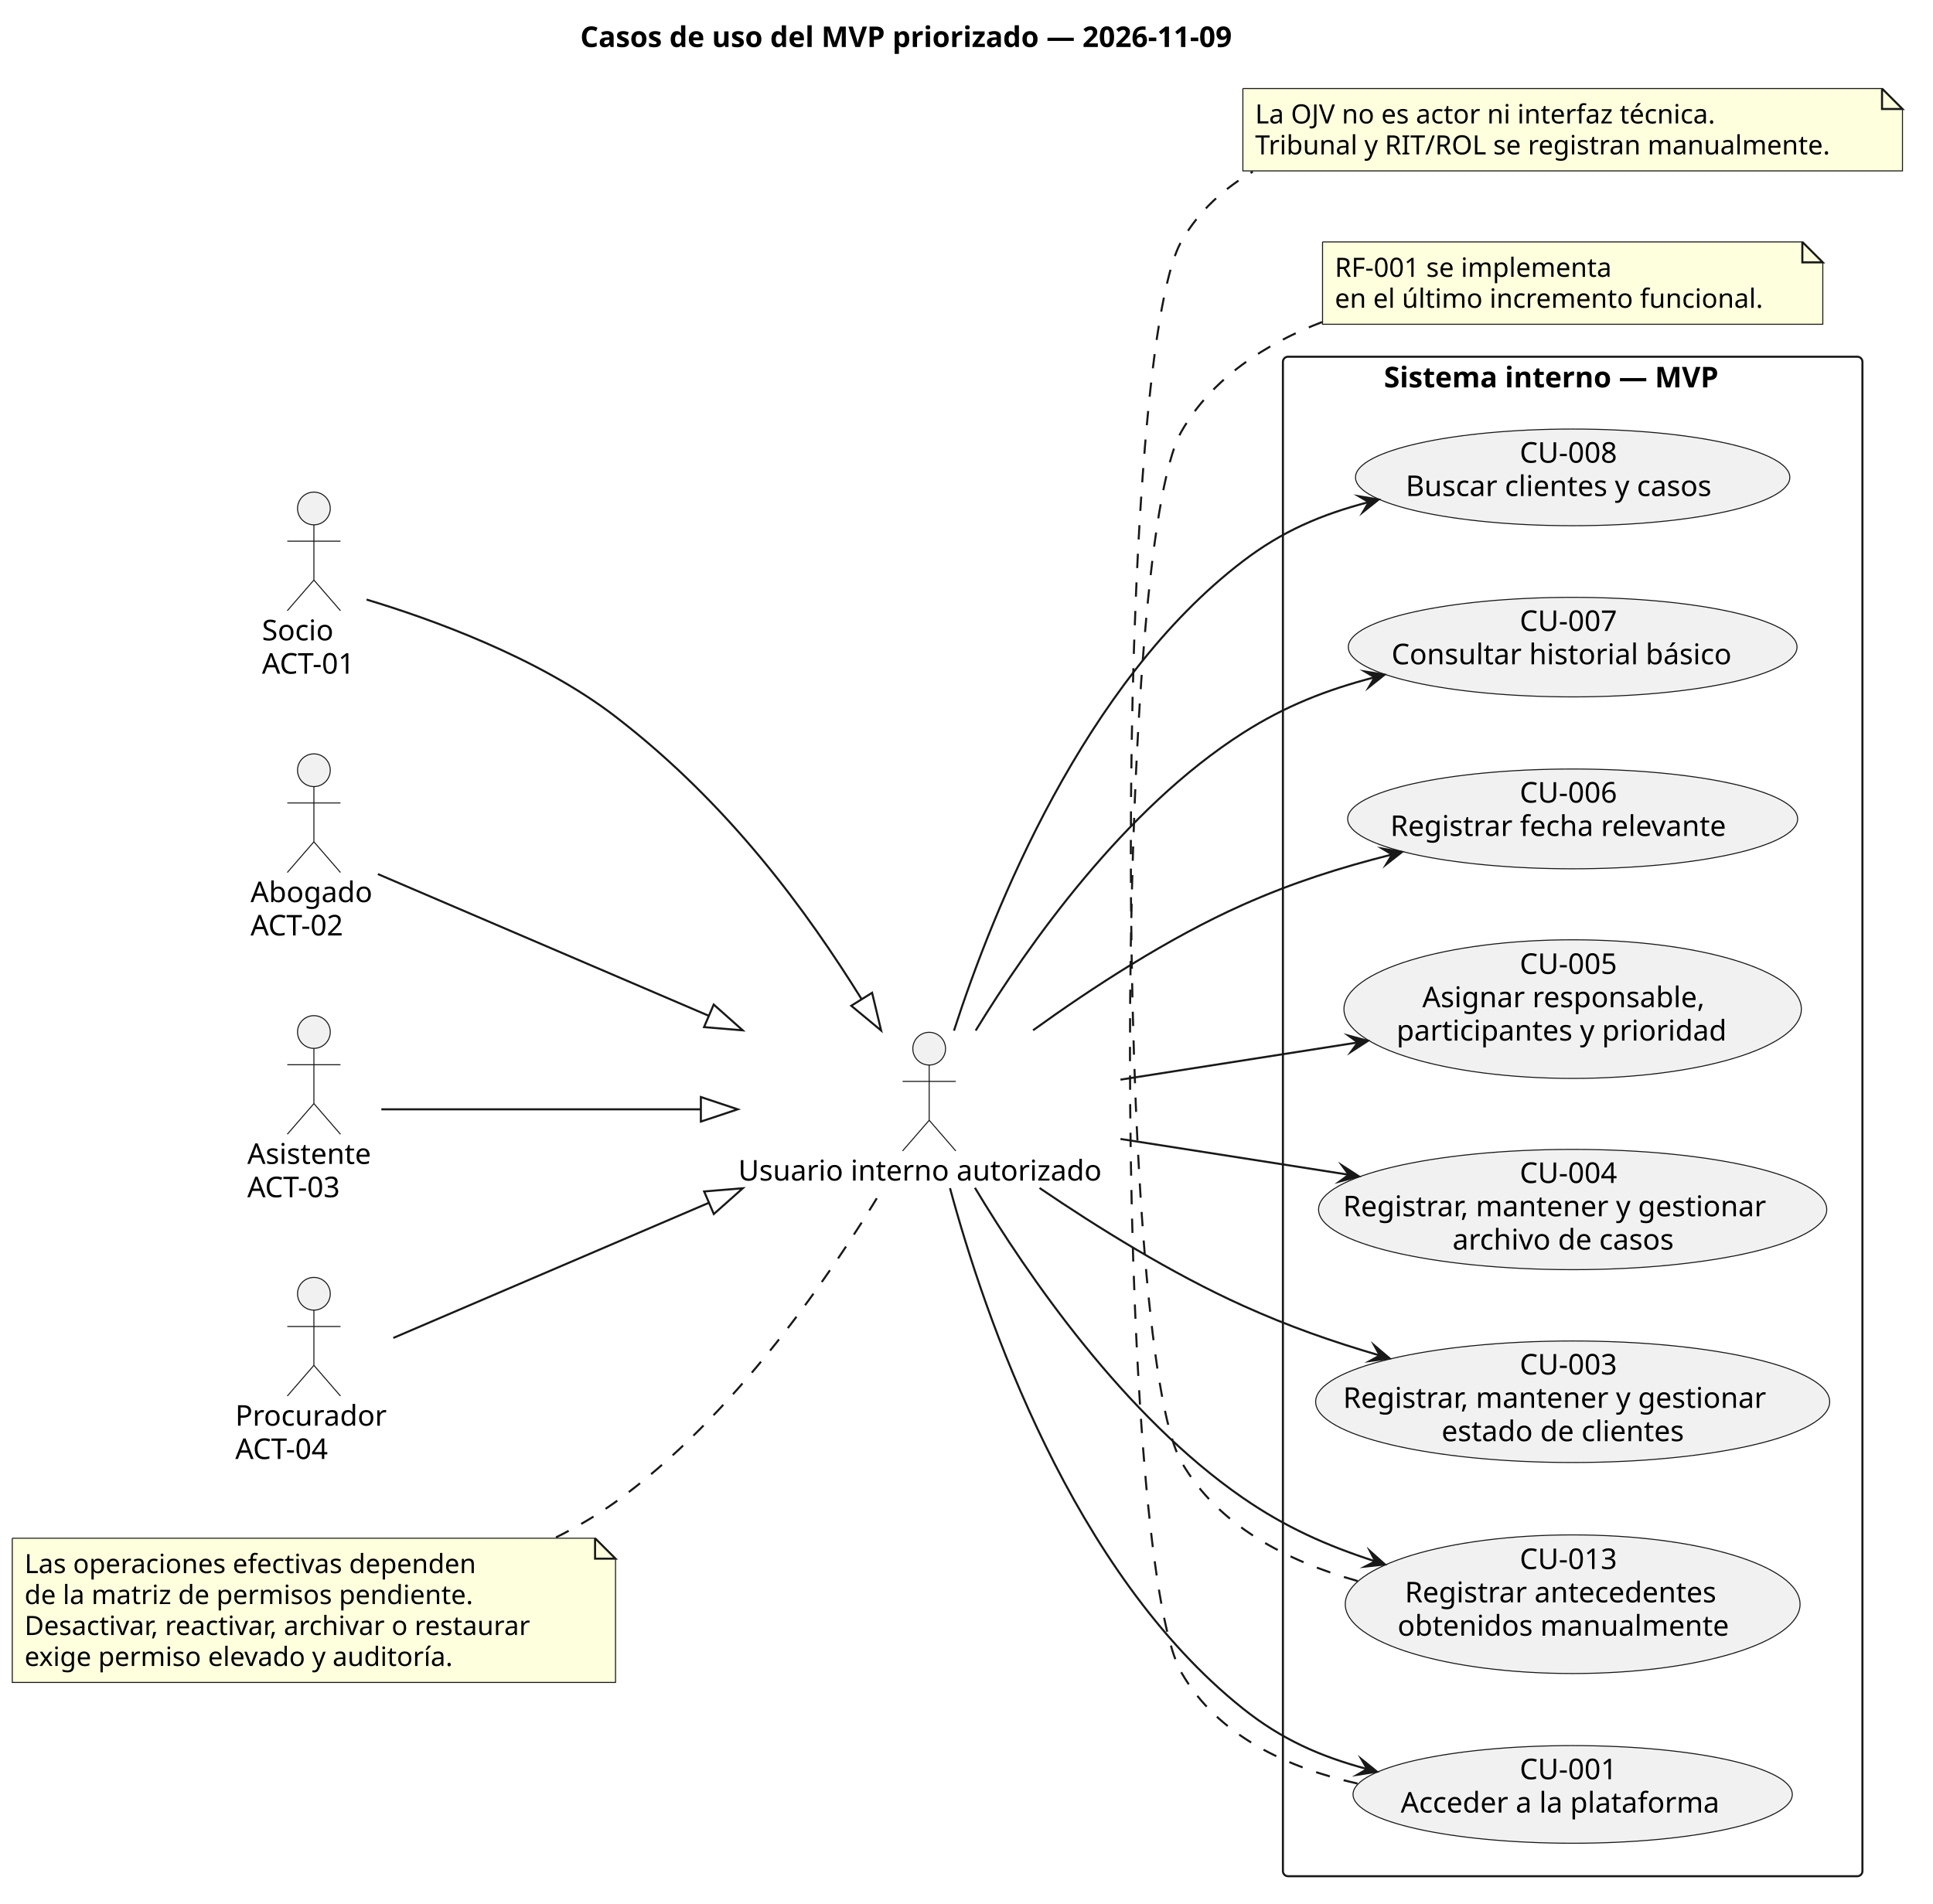
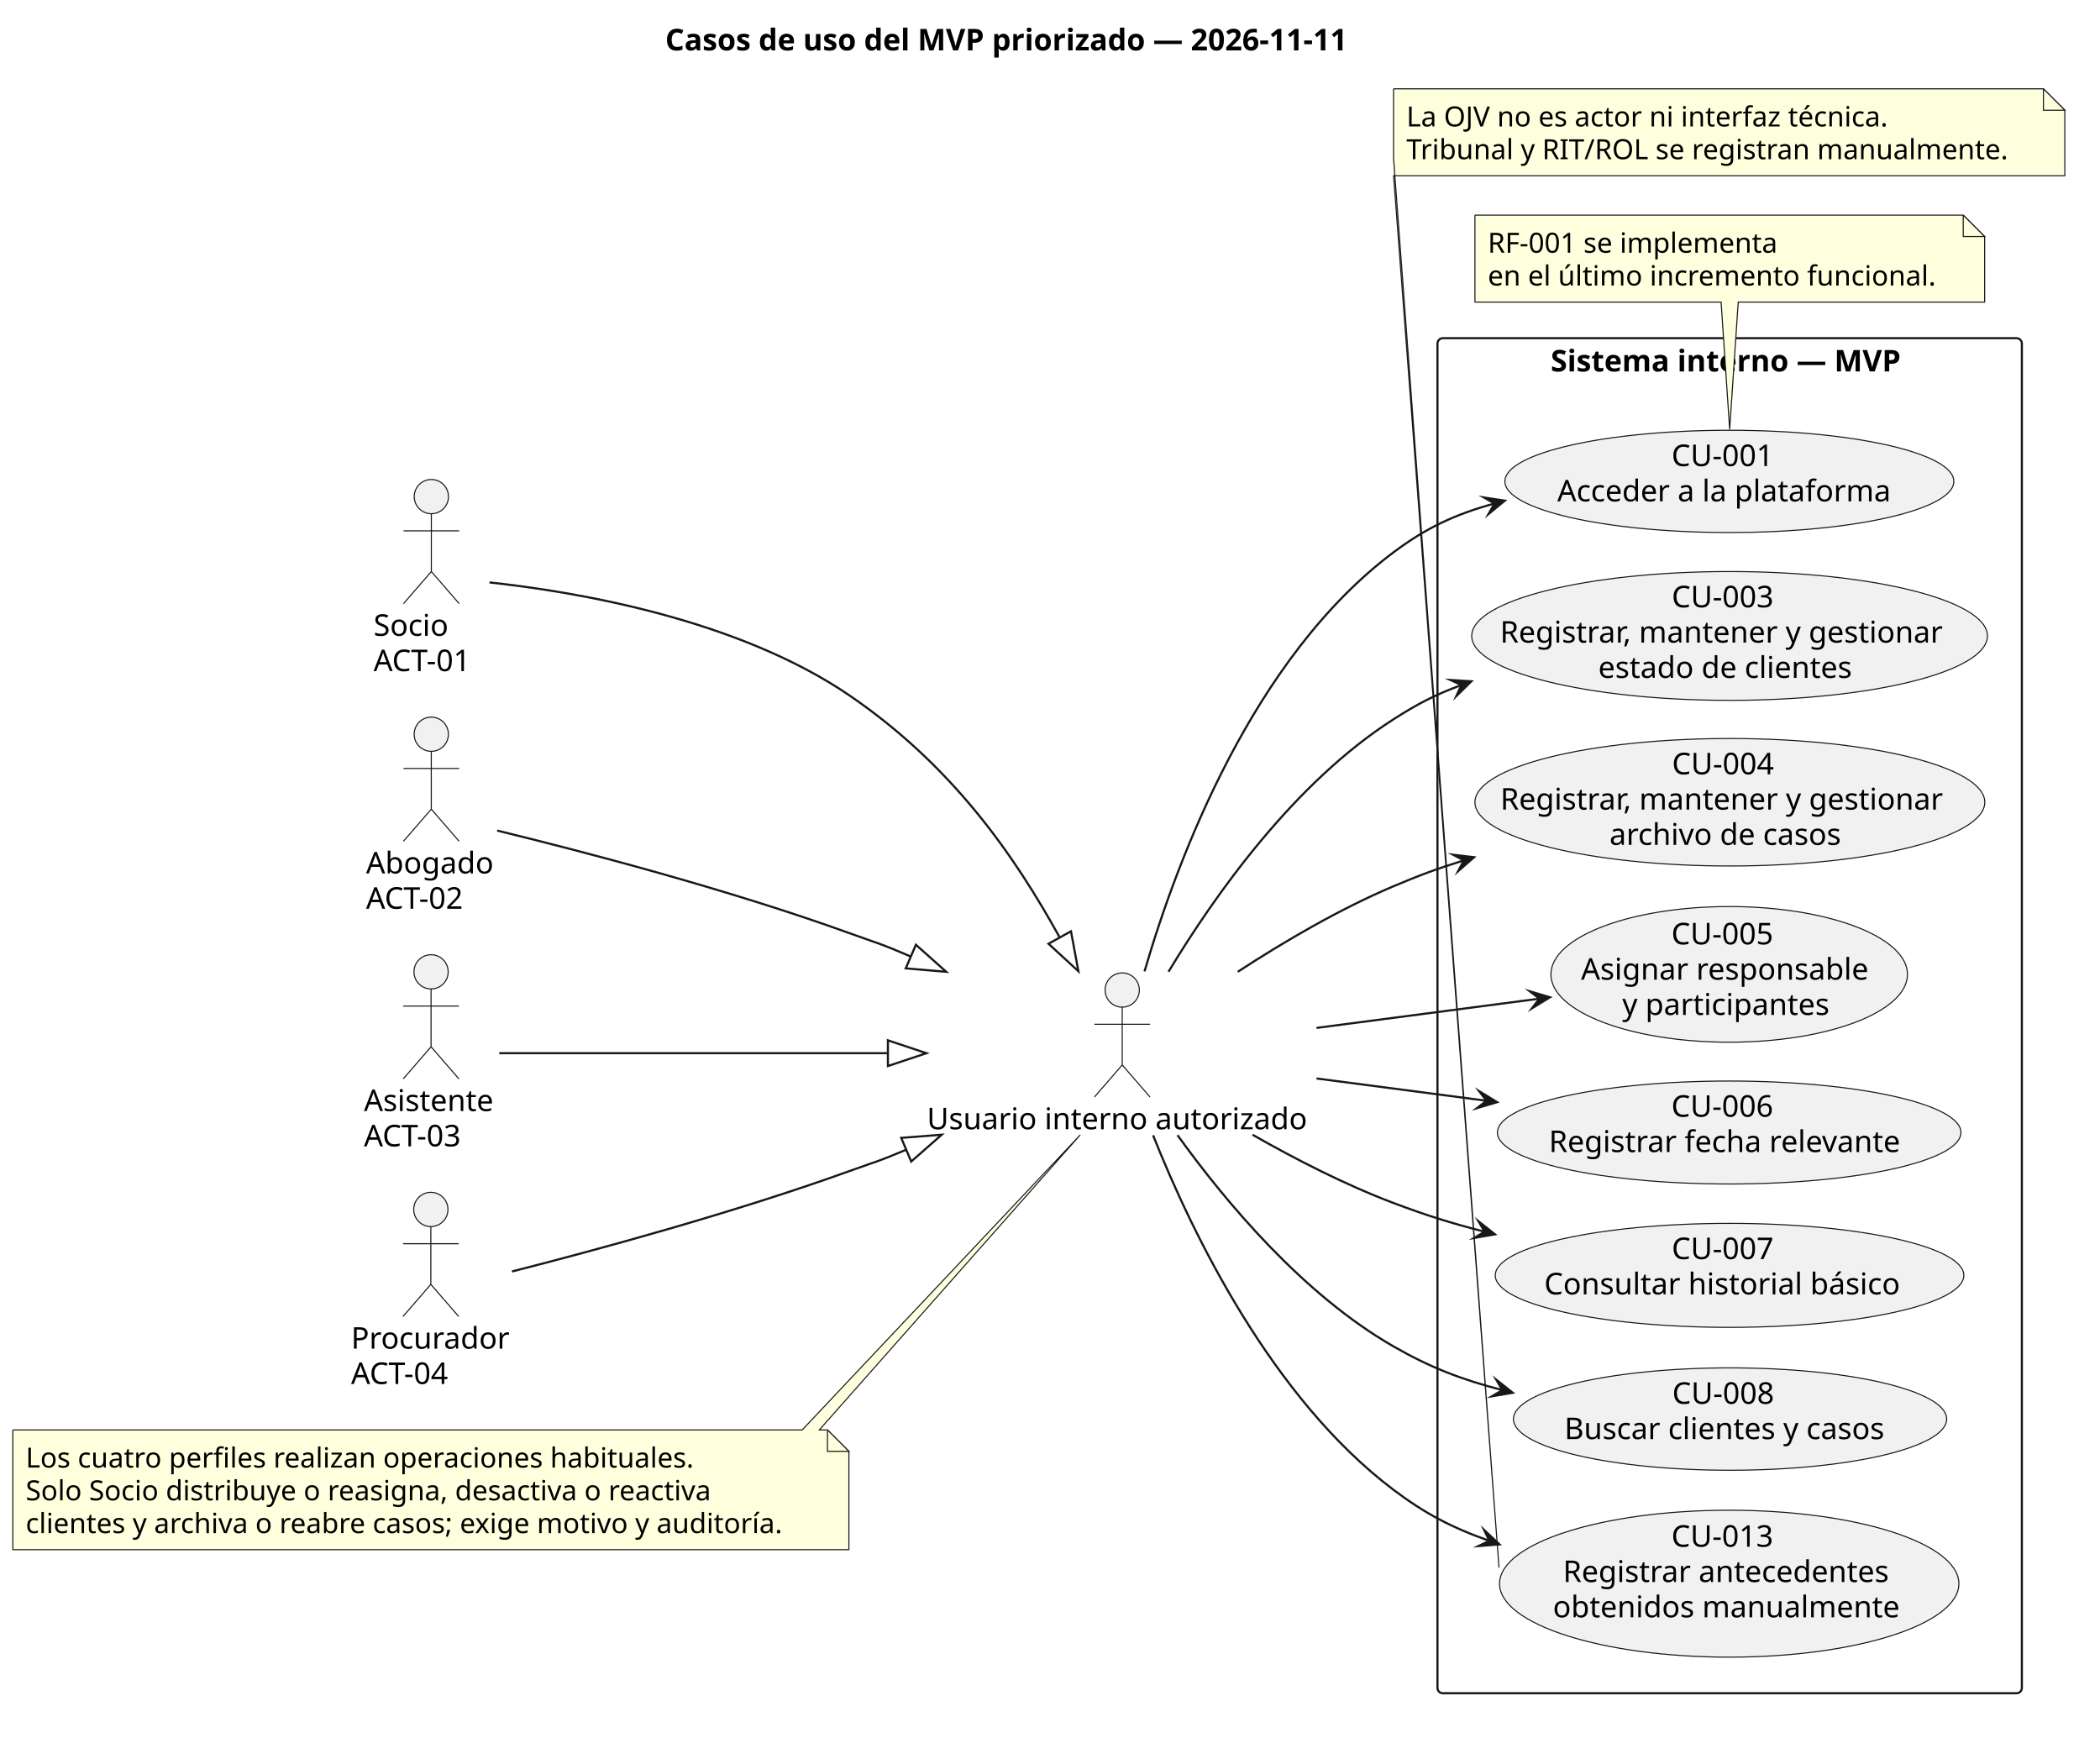
- <svg xmlns="http://www.w3.org/2000/svg" version="1.1" data-diagram-type="DESCRIPTION" style="width:945px;height:931px;background:#FFFFFF;" width="945px" height="931px" viewBox="0 0 945 931" zoomAndPan="magnify" preserveAspectRatio="none" contentStyleType="text/css">
+ <svg xmlns="http://www.w3.org/2000/svg" version="1.1" data-diagram-type="DESCRIPTION" style="width:981px;height:814px;background:#FFFFFF;" width="981px" height="814px" viewBox="0 0 981 814" zoomAndPan="magnify" preserveAspectRatio="none" contentStyleType="text/css">
  <defs />
  <g font-family="sans-serif" lengthAdjust="spacing">
    <g class="title" data-source-line="5">
-       <text x="283.673" y="22.995" fill="#000" font-size="14" textLength="370.733" font-weight="700">Casos de uso del MVP priorizado — 2026-11-09</text>
+       <text x="310.773" y="23.535" fill="#000" font-size="14" textLength="352.454" font-weight="700">Casos de uso del MVP priorizado — 2026-11-11</text>
    </g>
    <g class="cluster" data-qualified-name="Sistema interno . MVP" id="ent0010" data-source-line="18">
-       <rect x="627.19" y="174.427" width="283.31" height="743" fill="none" style="stroke:#181818;stroke-width:1;" rx="2.5" ry="2.5" />
-       <text x="676.58" y="189.422" fill="#000" font-size="14" textLength="184.529" font-weight="700">Sistema interno — MVP</text>
+       <rect x="671.5" y="157.988" width="273" height="633" fill="none" style="stroke:#181818;stroke-width:1;" rx="2.5" ry="2.5" />
+       <text x="724.403" y="173.523" fill="#000" font-size="14" textLength="167.193" font-weight="700">Sistema interno — MVP</text>
+     </g>
+     <g class="entity" data-qualified-name="Partner" id="ent0001" data-source-line="7">
+       <ellipse cx="201.502" cy="231.988" rx="8" ry="8" fill="#F1F1F1" style="stroke:#181818;stroke-width:0.5;" />
+       <path d="M201.502,239.988 L201.502,266.988 M188.502,247.988 L214.502,247.988 M201.502,266.988 L188.502,281.988 M201.502,266.988 L214.502,281.988" style="stroke:#181818;stroke-width:0.5;" fill="none" />
+       <text x="174.5" y="297.023" fill="#000" font-size="14" textLength="35.957">Socio</text>
+       <text x="174.5" y="313.512" fill="#000" font-size="14" textLength="54.004">ACT-01</text>
+     </g>
+     <g class="entity" data-qualified-name="Lawyer" id="ent0002" data-source-line="8">
+       <ellipse cx="201.471" cy="342.988" rx="8" ry="8" fill="#F1F1F1" style="stroke:#181818;stroke-width:0.5;" />
+       <path d="M201.471,350.988 L201.471,377.988 M188.471,358.988 L214.471,358.988 M201.471,377.988 L188.471,392.988 M201.471,377.988 L214.471,392.988" style="stroke:#181818;stroke-width:0.5;" fill="none" />
+       <text x="171" y="408.023" fill="#000" font-size="14" textLength="60.942">Abogado</text>
+       <text x="171" y="424.512" fill="#000" font-size="14" textLength="54.004">ACT-02</text>
+     </g>
+     <g class="entity" data-qualified-name="Assistant" id="ent0003" data-source-line="9">
+       <ellipse cx="201.37" cy="453.988" rx="8" ry="8" fill="#F1F1F1" style="stroke:#181818;stroke-width:0.5;" />
+       <path d="M201.37,461.988 L201.37,488.988 M188.37,469.988 L214.37,469.988 M201.37,488.988 L188.37,503.988 M201.37,488.988 L214.37,503.988" style="stroke:#181818;stroke-width:0.5;" fill="none" />
+       <text x="170" y="519.023" fill="#000" font-size="14" textLength="62.74">Asistente</text>
+       <text x="170" y="535.512" fill="#000" font-size="14" textLength="54.004">ACT-03</text>
+     </g>
+     <g class="entity" data-qualified-name="Clerk" id="ent0004" data-source-line="10">
+       <ellipse cx="201.263" cy="564.988" rx="8" ry="8" fill="#F1F1F1" style="stroke:#181818;stroke-width:0.5;" />
+       <path d="M201.263,572.988 L201.263,599.988 M188.263,580.988 L214.263,580.988 M201.263,599.988 L188.263,614.988 M201.263,599.988 L214.263,614.988" style="stroke:#181818;stroke-width:0.5;" fill="none" />
+       <text x="164" y="630.023" fill="#000" font-size="14" textLength="74.525">Procurador</text>
+       <text x="164" y="646.512" fill="#000" font-size="14" textLength="54.004">ACT-04</text>
+     </g>
+     <g class="entity" data-qualified-name="User" id="ent0005" data-source-line="11">
+       <ellipse cx="524.239" cy="462.488" rx="8" ry="8" fill="#F1F1F1" style="stroke:#181818;stroke-width:0.5;" />
+       <path d="M524.239,470.488 L524.239,497.488 M511.239,478.488 L537.239,478.488 M524.239,497.488 L511.239,512.488 M524.239,497.488 L537.239,512.488" style="stroke:#181818;stroke-width:0.5;" fill="none" />
+       <text x="433" y="527.523" fill="#000" font-size="14" textLength="182.479">Usuario interno autorizado</text>
+     </g>
+     <g class="entity" data-qualified-name="GMN27" id="ent0028" data-source-line="39">
+       <path d="M689,100.488 L689,141.109 A0,0 0 0 0 689,141.109 L804,141.109 L808,200.613 L812,141.109 L927.109,141.109 A0,0 0 0 0 927.109,141.109 L927.109,110.488 L917.109,100.488 L689,100.488 A0,0 0 0 0 689,100.488" style="stroke:#181818;stroke-width:0.5;" fill="#FEFFDD" />
+       <path d="M917.109,100.488 L917.109,110.488 L927.109,110.488 L917.109,100.488" style="stroke:#181818;stroke-width:0.5;" fill="#FEFFDD" />
+       <text x="695" y="118.057" fill="#000" font-size="13" textLength="144.035">RF-001 se implementa</text>
+       <text x="695" y="133.367" fill="#000" font-size="13" textLength="217.109">en el último incremento funcional.</text>
+     </g>
+     <g class="entity" data-qualified-name="GMN30" id="ent0031" data-source-line="43">
+       <path d="M651,41.488 L651,74.109 L700.252,732.304 L651,82.109 L651,82.109 A0,0 0 0 0 651,82.109 L964.57,82.109 A0,0 0 0 0 964.57,82.109 L964.57,51.488 L954.57,41.488 L651,41.488 A0,0 0 0 0 651,41.488" style="stroke:#181818;stroke-width:0.5;" fill="#FEFFDD" />
+       <path d="M954.57,41.488 L954.57,51.488 L964.57,51.488 L954.57,41.488" style="stroke:#181818;stroke-width:0.5;" fill="#FEFFDD" />
+       <text x="657" y="59.057" fill="#000" font-size="13" textLength="236.501">La OJV no es actor ni interfaz técnica.</text>
+       <text x="657" y="74.367" fill="#000" font-size="13" textLength="292.57">Tribunal y RIT/ROL se registran manualmente.</text>
+     </g>
+     <g class="entity" data-qualified-name="GMN33" id="ent0034" data-source-line="48">
+       <path d="M6,667.988 L6,723.92 A0,0 0 0 0 6,723.92 L396.554,723.92 A0,0 0 0 0 396.554,723.92 L396.554,677.988 L386.554,667.988 L382.734,667.988 L504.633,530.158 L374.734,667.988 L6,667.988 A0,0 0 0 0 6,667.988" style="stroke:#181818;stroke-width:0.5;" fill="#FEFFDD" />
+       <path d="M386.554,667.988 L386.554,677.988 L396.554,677.988 L386.554,667.988" style="stroke:#181818;stroke-width:0.5;" fill="#FEFFDD" />
+       <text x="12" y="685.557" fill="#000" font-size="13" textLength="324.333">Los cuatro perfiles realizan operaciones habituales.</text>
+       <text x="12" y="700.867" fill="#000" font-size="13" textLength="332.611">Solo Socio distribuye o reasigna, desactiva o reactiva</text>
+       <text x="12" y="716.178" fill="#000" font-size="13" textLength="369.554">clientes y archiva o reabre casos; exige motivo y auditoría.</text>
    </g>
    <g class="entity" data-qualified-name="Sistema interno . MVP.CU001" id="ent0011" data-source-line="19">
-       <ellipse cx="768.842" cy="877.431" rx="107.372" ry="23.874" fill="#F1F1F1" style="stroke:#181818;stroke-width:0.5;" />
-       <text x="742.945" y="870.007" fill="#000" font-size="14" textLength="51.796">CU-001</text>
-       <text x="684.778" y="886.303" fill="#000" font-size="14" textLength="168.13">Acceder a la plataforma</text>
+       <ellipse cx="807.863" cy="224.881" rx="104.863" ry="23.893" fill="#F1F1F1" style="stroke:#181818;stroke-width:0.5;" />
+       <text x="780.84" y="217.725" fill="#000" font-size="14" textLength="54.045">CU-001</text>
+       <text x="727.476" y="234.213" fill="#000" font-size="14" textLength="160.774">Acceder a la plataforma</text>
    </g>
    <g class="entity" data-qualified-name="Sistema interno . MVP.CU003" id="ent0012" data-source-line="20">
-       <ellipse cx="768.841" cy="685.422" rx="125.651" ry="29.715" fill="#F1F1F1" style="stroke:#181818;stroke-width:0.5;" />
-       <text x="742.943" y="672.106" fill="#000" font-size="14" textLength="51.796">CU-003</text>
-       <text x="656.612" y="688.403" fill="#000" font-size="14" textLength="224.458">Registrar, mantener y gestionar</text>
-       <text x="704.748" y="704.7" fill="#000" font-size="14" textLength="128.188">estado de clientes</text>
+       <ellipse cx="807.957" cy="297.079" rx="120.457" ry="30.091" fill="#F1F1F1" style="stroke:#181818;stroke-width:0.5;" />
+       <text x="780.934" y="283.703" fill="#000" font-size="14" textLength="54.045">CU-003</text>
+       <text x="700.725" y="300.192" fill="#000" font-size="14" textLength="214.464">Registrar, mantener y gestionar</text>
+       <text x="746.601" y="316.68" fill="#000" font-size="14" textLength="122.712">estado de clientes</text>
    </g>
    <g class="entity" data-qualified-name="Sistema interno . MVP.CU004" id="ent0013" data-source-line="21">
-       <ellipse cx="768.839" cy="591.43" rx="124.219" ry="29.404" fill="#F1F1F1" style="stroke:#181818;stroke-width:0.5;" />
-       <text x="742.941" y="578.433" fill="#000" font-size="14" textLength="51.796">CU-004</text>
-       <text x="656.61" y="594.73" fill="#000" font-size="14" textLength="224.458">Registrar, mantener y gestionar</text>
-       <text x="710.101" y="611.027" fill="#000" font-size="14" textLength="117.476">archivo de casos</text>
+       <ellipse cx="808.09" cy="374.764" rx="119.09" ry="29.775" fill="#F1F1F1" style="stroke:#181818;stroke-width:0.5;" />
+       <text x="781.067" y="361.712" fill="#000" font-size="14" textLength="54.045">CU-004</text>
+       <text x="700.858" y="378.2" fill="#000" font-size="14" textLength="214.464">Registrar, mantener y gestionar</text>
+       <text x="751.861" y="394.689" fill="#000" font-size="14" textLength="112.458">archivo de casos</text>
    </g>
    <g class="entity" data-qualified-name="Sistema interno . MVP.CU005" id="ent0014" data-source-line="22">
-       <ellipse cx="768.837" cy="493.428" rx="111.807" ry="33.892" fill="#F1F1F1" style="stroke:#181818;stroke-width:0.5;" />
-       <text x="742.939" y="476.222" fill="#000" font-size="14" textLength="51.796">CU-005</text>
-       <text x="695.334" y="492.518" fill="#000" font-size="14" textLength="147.007">Asignar responsable,</text>
-       <text x="682.735" y="508.815" fill="#000" font-size="14" textLength="172.204">participantes y prioridad</text>
+       <ellipse cx="807.783" cy="455.173" rx="83.283" ry="31.685" fill="#F1F1F1" style="stroke:#181818;stroke-width:0.5;" />
+       <text x="780.76" y="441.15" fill="#000" font-size="14" textLength="54.045">CU-005</text>
+       <text x="738.562" y="457.639" fill="#000" font-size="14" textLength="138.441">Asignar responsable</text>
+       <text x="757.822" y="474.127" fill="#000" font-size="14" textLength="99.921">y participantes</text>
    </g>
    <g class="entity" data-qualified-name="Sistema interno . MVP.CU006" id="ent0015" data-source-line="23">
-       <ellipse cx="768.841" cy="400.425" rx="109.991" ry="24.398" fill="#F1F1F1" style="stroke:#181818;stroke-width:0.5;" />
-       <text x="742.943" y="392.46" fill="#000" font-size="14" textLength="51.796">CU-006</text>
-       <text x="679.694" y="408.757" fill="#000" font-size="14" textLength="178.295">Registrar fecha relevante</text>
+       <ellipse cx="807.77" cy="529.042" rx="108.27" ry="24.054" fill="#F1F1F1" style="stroke:#181818;stroke-width:0.5;" />
+       <text x="780.748" y="521.682" fill="#000" font-size="14" textLength="54.045">CU-006</text>
+       <text x="723.538" y="538.17" fill="#000" font-size="14" textLength="168.465">Registrar fecha relevante</text>
    </g>
    <g class="entity" data-qualified-name="Sistema interno . MVP.CU007" id="ent0016" data-source-line="24">
-       <ellipse cx="768.844" cy="316.424" rx="109.684" ry="24.337" fill="#F1F1F1" style="stroke:#181818;stroke-width:0.5;" />
-       <text x="742.946" y="308.522" fill="#000" font-size="14" textLength="51.796">CU-007</text>
-       <text x="680.277" y="324.819" fill="#000" font-size="14" textLength="177.133">Consultar historial básico</text>
+       <ellipse cx="807.946" cy="595.777" rx="109.446" ry="24.289" fill="#F1F1F1" style="stroke:#181818;stroke-width:0.5;" />
+       <text x="780.924" y="588.174" fill="#000" font-size="14" textLength="54.045">CU-007</text>
+       <text x="721.365" y="604.662" fill="#000" font-size="14" textLength="173.161">Consultar historial básico</text>
    </g>
    <g class="entity" data-qualified-name="Sistema interno . MVP.CU008" id="ent0017" data-source-line="25">
-       <ellipse cx="768.836" cy="233.43" rx="106.166" ry="23.633" fill="#F1F1F1" style="stroke:#181818;stroke-width:0.5;" />
-       <text x="742.938" y="226.254" fill="#000" font-size="14" textLength="51.796">CU-008</text>
-       <text x="687.222" y="242.551" fill="#000" font-size="14" textLength="163.229">Buscar clientes y casos</text>
+       <ellipse cx="808.192" cy="662.904" rx="101.192" ry="23.916" fill="#F1F1F1" style="stroke:#181818;stroke-width:0.5;" />
+       <text x="781.169" y="655.784" fill="#000" font-size="14" textLength="54.045">CU-008</text>
+       <text x="730.785" y="672.272" fill="#000" font-size="14" textLength="154.813">Buscar clientes y casos</text>
    </g>
    <g class="entity" data-qualified-name="Sistema interno . MVP.CU013" id="ent0018" data-source-line="26">
-       <ellipse cx="768.839" cy="784.423" rx="111.169" ry="33.896" fill="#F1F1F1" style="stroke:#181818;stroke-width:0.5;" />
-       <text x="742.941" y="767.222" fill="#000" font-size="14" textLength="51.796">CU-013</text>
-       <text x="686.801" y="783.519" fill="#000" font-size="14" textLength="164.076">Registrar antecedentes</text>
-       <text x="683.253" y="799.816" fill="#000" font-size="14" textLength="171.172">obtenidos manualmente</text>
+       <ellipse cx="807.79" cy="739.808" rx="107.29" ry="34.319" fill="#F1F1F1" style="stroke:#181818;stroke-width:0.5;" />
+       <text x="780.768" y="722.546" fill="#000" font-size="14" textLength="54.045">CU-013</text>
+       <text x="730.13" y="739.034" fill="#000" font-size="14" textLength="155.319">Registrar antecedentes</text>
+       <text x="725.434" y="755.523" fill="#000" font-size="14" textLength="164.712">obtenidos manualmente</text>
    </g>
-     <g class="entity" data-qualified-name="Partner" id="ent0001" data-source-line="7">
-       <ellipse cx="153.455" cy="248.627" rx="8" ry="8" fill="#F1F1F1" style="stroke:#181818;stroke-width:0.5;" />
-       <path d="M153.455,256.627 L153.455,283.627 M140.455,264.627 L166.455,264.627 M153.455,283.627 L140.455,298.627 M153.455,283.627 L166.455,298.627" style="stroke:#181818;stroke-width:0.5;" fill="none" />
-       <text x="128.07" y="313.122" fill="#000" font-size="14" textLength="37.604">Socio</text>
-       <text x="128.07" y="329.419" fill="#000" font-size="14" textLength="50.771">ACT-01</text>
+     <g class="link" data-entity-1="ent0001" data-entity-2="ent0005" id="lnk6" data-link-type="extension">
+       <polygon points="503.762,453.704,500.299,435.049,489.799,440.858,503.762,453.704" fill="none" style="stroke:#181818;stroke-width:1;stroke-linejoin:miter;stroke-miterlimit:10;" />
+       <path d="M228.647,272.079 C268.22,276.341 344.289,288.926 397,324.988 C445.261,358.006 473.942,399.795 495.049,437.953" style="stroke:#181818;stroke-width:1;" fill="none" />
    </g>
-     <g class="entity" data-qualified-name="Lawyer" id="ent0002" data-source-line="8">
-       <ellipse cx="153.454" cy="376.627" rx="8" ry="8" fill="#F1F1F1" style="stroke:#181818;stroke-width:0.5;" />
-       <path d="M153.454,384.627 L153.454,411.627 M140.454,392.627 L166.454,392.627 M153.454,411.627 L140.454,426.627 M153.454,411.627 L166.454,426.627" style="stroke:#181818;stroke-width:0.5;" fill="none" />
-       <text x="122.48" y="441.122" fill="#000" font-size="14" textLength="61.947">Abogado</text>
-       <text x="122.48" y="457.419" fill="#000" font-size="14" textLength="50.771">ACT-02</text>
+     <g class="link" data-entity-1="ent0002" data-entity-2="ent0005" id="lnk7" data-link-type="extension">
+       <polygon points="442.02,453.966,427.856,441.341,423.114,452.365,442.02,453.966" fill="none" style="stroke:#181818;stroke-width:1;stroke-linejoin:miter;stroke-miterlimit:10;" />
+       <path d="M232.241,387.994 C270.758,397.384 339.743,415.289 397,435.988 C411.745,441.319 410.659,440.475 425.485,446.853" style="stroke:#181818;stroke-width:1;" fill="none" />
    </g>
-     <g class="entity" data-qualified-name="Assistant" id="ent0003" data-source-line="9">
-       <ellipse cx="153.456" cy="504.627" rx="8" ry="8" fill="#F1F1F1" style="stroke:#181818;stroke-width:0.5;" />
-       <path d="M153.456,512.627 L153.456,539.627 M140.456,520.627 L166.456,520.627 M153.456,539.627 L140.456,554.627 M153.456,539.627 L166.456,554.627" style="stroke:#181818;stroke-width:0.5;" fill="none" />
-       <text x="120.89" y="569.122" fill="#000" font-size="14" textLength="65.133">Asistente</text>
-       <text x="120.89" y="585.419" fill="#000" font-size="14" textLength="50.771">ACT-03</text>
+     <g class="link" data-entity-1="ent0003" data-entity-2="ent0005" id="lnk8" data-link-type="extension">
+       <polygon points="432.782,491.988,414.782,485.988,414.782,497.988,432.782,491.988" fill="none" style="stroke:#181818;stroke-width:1;stroke-linejoin:miter;stroke-miterlimit:10;" />
+       <path d="M233.231,491.988 C278.746,491.988 347.895,491.988 414.782,491.988" style="stroke:#181818;stroke-width:1;" fill="none" />
    </g>
-     <g class="entity" data-qualified-name="Clerk" id="ent0004" data-source-line="10">
-       <ellipse cx="153.458" cy="632.627" rx="8" ry="8" fill="#F1F1F1" style="stroke:#181818;stroke-width:0.5;" />
-       <path d="M153.458,640.627 L153.458,667.627 M140.458,648.627 L166.458,648.627 M153.458,667.627 L140.458,682.627 M153.458,667.627 L166.458,682.627" style="stroke:#181818;stroke-width:0.5;" fill="none" />
-       <text x="115.02" y="697.122" fill="#000" font-size="14" textLength="76.877">Procurador</text>
-       <text x="115.02" y="713.419" fill="#000" font-size="14" textLength="50.771">ACT-04</text>
+     <g class="link" data-entity-1="ent0004" data-entity-2="ent0005" id="lnk9" data-link-type="extension">
+       <polygon points="439.917,530.084,420.999,531.543,425.658,542.602,439.917,530.084" fill="none" style="stroke:#181818;stroke-width:1;stroke-linejoin:miter;stroke-miterlimit:10;" />
+       <path d="M239.16,593.969 C278.605,583.91 342.952,566.47 397,546.988 C411.034,541.93 409.137,543.051 423.329,537.073" style="stroke:#181818;stroke-width:1;" fill="none" />
    </g>
-     <g class="entity" data-qualified-name="User" id="ent0005" data-source-line="11">
-       <ellipse cx="454.258" cy="512.777" rx="8" ry="8" fill="#F1F1F1" style="stroke:#181818;stroke-width:0.5;" />
-       <path d="M454.258,520.777 L454.258,547.777 M441.258,528.777 L467.258,528.777 M454.258,547.777 L441.258,562.777 M454.258,547.777 L467.258,562.777" style="stroke:#181818;stroke-width:0.5;" fill="none" />
-       <text x="360.91" y="577.272" fill="#000" font-size="14" textLength="186.696">Usuario interno autorizado</text>
+     <g class="link" data-entity-1="ent0005" data-entity-2="ent0011" id="lnk19" data-link-type="dependency">
+       <polygon points="702.96,233.875,693.221,232.405,698.139,235.201,695.343,240.118,702.96,233.875" fill="#181818" style="stroke:#181818;stroke-width:1;stroke-linejoin:miter;stroke-miterlimit:10;" />
+       <path d="M534.653,453.765 C550.021,401.113 585.255,307.211 651,257.988 C666.18,246.623 679.584,240.304 698.139,235.201" style="stroke:#181818;stroke-width:1;" fill="none" />
    </g>
-     <g class="entity" data-qualified-name="GMN27" id="ent0028" data-source-line="39">
-       <path d="M646.56,118.297 L646.56,158.563 L891.124,158.563 L891.124,128.297 L881.124,118.297 L646.56,118.297" style="stroke:#181818;stroke-width:0.5;" fill="#FEFFDD" />
-       <path d="M881.124,118.297 L881.124,128.297 L891.124,128.297 L881.124,118.297" style="stroke:#181818;stroke-width:1;" fill="#FEFFDD" />
-       <text x="652.56" y="135.364" fill="#000" font-size="13" textLength="147.151">RF-001 se implementa</text>
-       <text x="652.56" y="150.497" fill="#000" font-size="13" textLength="223.564">en el último incremento funcional.</text>
+     <g class="link" data-entity-1="ent0005" data-entity-2="ent0012" id="lnk20" data-link-type="dependency">
+       <polygon points="687.361,318.259,677.531,317.653,682.676,320.005,680.325,325.15,687.361,318.259" fill="#181818" style="stroke:#181818;stroke-width:1;stroke-linejoin:miter;stroke-miterlimit:10;" />
+       <path d="M545.874,453.921 C567.507,418.073 604.636,365.587 651,335.988 C662.177,328.853 669.892,324.768 682.676,320.005" style="stroke:#181818;stroke-width:1;" fill="none" />
    </g>
-     <g class="entity" data-qualified-name="GMN30" id="ent0031" data-source-line="43">
-       <path d="M607.61,43.297 L607.61,83.563 L930.079,83.563 L930.079,53.297 L920.079,43.297 L607.61,43.297" style="stroke:#181818;stroke-width:0.5;" fill="#FEFFDD" />
-       <path d="M920.079,43.297 L920.079,53.297 L930.079,53.297 L920.079,43.297" style="stroke:#181818;stroke-width:1;" fill="#FEFFDD" />
-       <text x="613.61" y="60.364" fill="#000" font-size="13" textLength="244.417">La OJV no es actor ni interfaz técnica.</text>
-       <text x="613.61" y="75.497" fill="#000" font-size="13" textLength="301.469">Tribunal y RIT/ROL se registran manualmente.</text>
+     <g class="link" data-entity-1="ent0005" data-entity-2="ent0013" id="lnk21" data-link-type="dependency">
+       <polygon points="688.597,400.448,678.817,399.288,683.821,401.926,681.183,406.93,688.597,400.448" fill="#181818" style="stroke:#181818;stroke-width:1;stroke-linejoin:miter;stroke-miterlimit:10;" />
+       <path d="M578.207,453.961 C599.958,439.796 625.878,424.599 651,413.988 C662.958,408.937 670.943,405.913 683.821,401.926" style="stroke:#181818;stroke-width:1;" fill="none" />
    </g>
-     <g class="entity" data-qualified-name="GMN33" id="ent0034" data-source-line="48">
-       <path d="M6,752.157 L6,822.688 L300.914,822.688 L300.914,762.157 L290.914,752.157 L6,752.157" style="stroke:#181818;stroke-width:0.5;" fill="#FEFFDD" />
-       <path d="M290.914,752.157 L290.914,762.157 L300.914,762.157 L290.914,752.157" style="stroke:#181818;stroke-width:1;" fill="#FEFFDD" />
-       <text x="12" y="769.224" fill="#000" font-size="13" textLength="237.707">Las operaciones efectivas dependen</text>
-       <text x="12" y="784.357" fill="#000" font-size="13" textLength="235.435">de la matriz de permisos pendiente.</text>
-       <text x="12" y="799.489" fill="#000" font-size="13" textLength="273.914">Desactivar, reactivar, archivar o restaurar</text>
-       <text x="12" y="814.622" fill="#000" font-size="13" textLength="226.021">exige permiso elevado y auditoría.</text>
+     <g class="link" data-entity-1="ent0005" data-entity-2="ent0014" id="lnk22" data-link-type="dependency">
+       <polygon points="724.069,465.869,714.625,463.074,719.111,466.52,715.666,471.006,724.069,465.869" fill="#181818" style="stroke:#181818;stroke-width:1;stroke-linejoin:miter;stroke-miterlimit:10;" />
+       <path d="M615.002,480.18 C649.98,475.59 684.84,471.016 719.111,466.52" style="stroke:#181818;stroke-width:1;" fill="none" />
    </g>
-     <g class="link" data-entity-1="ent0001" data-entity-2="ent0005" id="lnk6" data-source-line="13" data-link-type="extension">
-       <path d="M179.2,293.177 C209.98,302.427 263.09,321.317 300.91,350.427 C356.89,393.517 394.814,446.168 421.254,488.618" style="stroke:#181818;stroke-width:1;" fill="none" id="Partner-to-User" />
-       <polygon points="430.77,503.897,426.347,485.446,416.161,491.79,430.77,503.897" fill="none" style="stroke:#181818;stroke-width:1;stroke-linejoin:miter;stroke-miterlimit:10;" />
+     <g class="link" data-entity-1="ent0005" data-entity-2="ent0015" id="lnk23" data-link-type="dependency">
+       <polygon points="699.372,514.867,690.969,509.73,694.414,514.216,689.928,517.662,699.372,514.867" fill="#181818" style="stroke:#181818;stroke-width:1;stroke-linejoin:miter;stroke-miterlimit:10;" />
+       <path d="M615.002,503.797 C641.84,507.318 666.57,510.563 694.414,514.216" style="stroke:#181818;stroke-width:1;" fill="none" />
    </g>
-     <g class="link" data-entity-1="ent0002" data-entity-2="ent0005" id="lnk7" data-source-line="14" data-link-type="extension">
-       <path d="M184.75,427.407 C226.22,445.167 285.884,470.729 346.554,496.719" style="stroke:#181818;stroke-width:1;" fill="none" id="Lawyer-to-User" />
-       <polygon points="363.1,503.807,348.917,491.204,344.192,502.234,363.1,503.807" fill="none" style="stroke:#181818;stroke-width:1;stroke-linejoin:miter;stroke-miterlimit:10;" />
+     <g class="link" data-entity-1="ent0005" data-entity-2="ent0016" id="lnk24" data-link-type="dependency">
+       <polygon points="698.388,576.62,690.655,570.521,693.543,575.385,688.679,578.274,698.388,576.62" fill="#181818" style="stroke:#181818;stroke-width:1;stroke-linejoin:miter;stroke-miterlimit:10;" />
+       <path d="M585.113,530.082 C605.429,541.667 628.641,553.551 651,561.988 C666.042,567.665 677.43,571.279 693.543,575.385" style="stroke:#181818;stroke-width:1;" fill="none" />
    </g>
-     <g class="link" data-entity-1="ent0003" data-entity-2="ent0005" id="lnk8" data-source-line="15" data-link-type="extension">
-       <path d="M186.43,542.427 C227.69,542.427 283.2,542.427 342.64,542.427" style="stroke:#181818;stroke-width:1;" fill="none" id="Assistant-to-User" />
-       <polygon points="360.64,542.427,342.64,536.427,342.64,548.427,360.64,542.427" fill="none" style="stroke:#181818;stroke-width:1;stroke-linejoin:miter;stroke-miterlimit:10;" />
+     <g class="link" data-entity-1="ent0005" data-entity-2="ent0017" id="lnk25" data-link-type="dependency">
+       <polygon points="706.676,650.623,698.957,644.506,701.834,649.377,696.963,652.253,706.676,650.623" fill="#181818" style="stroke:#181818;stroke-width:1;stroke-linejoin:miter;stroke-miterlimit:10;" />
+       <path d="M550.067,530.281 C572.684,561.691 608.817,604.786 651,628.988 C667.95,638.713 682.553,644.415 701.834,649.377" style="stroke:#181818;stroke-width:1;" fill="none" />
    </g>
-     <g class="link" data-entity-1="ent0004" data-entity-2="ent0005" id="lnk9" data-source-line="16" data-link-type="extension">
-       <path d="M192.3,654.217 C235.02,635.917 289.454,612.594 346.604,588.114" style="stroke:#181818;stroke-width:1;" fill="none" id="Clerk-to-User" />
-       <polygon points="363.15,581.027,344.242,582.599,348.967,593.63,363.15,581.027" fill="none" style="stroke:#181818;stroke-width:1;stroke-linejoin:miter;stroke-miterlimit:10;" />
-     </g>
-     <g class="link" data-entity-1="ent0005" data-entity-2="ent0011" id="lnk19" data-source-line="29" data-link-type="dependency">
-       <path d="M464.44,580.987 C481.5,644.027 524.17,768.797 607.61,835.427 C626.38,850.407 645.121,858.79 668.361,865.03" style="stroke:#181818;stroke-width:1;" fill="none" id="User-to-CU001" />
-       <polygon points="673.19,866.327,665.535,860.13,668.361,865.03,663.461,867.856,673.19,866.327" fill="#181818" style="stroke:#181818;stroke-width:1;stroke-linejoin:miter;stroke-miterlimit:10;" />
-     </g>
-     <g class="link" data-entity-1="ent0005" data-entity-2="ent0012" id="lnk20" data-source-line="30" data-link-type="dependency">
-       <path d="M508.21,580.907 C536.61,600.207 572.84,622.747 607.61,638.427 C630.2,648.617 650.782,655.841 674.562,662.811" style="stroke:#181818;stroke-width:1;" fill="none" id="User-to-CU003" />
-       <polygon points="679.36,664.217,671.848,657.847,674.562,662.811,669.598,665.524,679.36,664.217" fill="#181818" style="stroke:#181818;stroke-width:1;stroke-linejoin:miter;stroke-miterlimit:10;" />
-     </g>
-     <g class="link" data-entity-1="ent0005" data-entity-2="ent0013" id="lnk21" data-source-line="31" data-link-type="dependency">
-       <path d="M547.78,556.927 C584.41,562.677 621.75,568.523 659.4,574.423" style="stroke:#181818;stroke-width:1;" fill="none" id="User-to-CU004" />
-       <polygon points="664.34,575.197,656.068,569.852,659.4,574.423,654.829,577.755,664.34,575.197" fill="#181818" style="stroke:#181818;stroke-width:1;stroke-linejoin:miter;stroke-miterlimit:10;" />
-     </g>
-     <g class="link" data-entity-1="ent0005" data-entity-2="ent0014" id="lnk22" data-source-line="32" data-link-type="dependency">
-       <path d="M547.78,527.927 C585.85,521.957 625.08,515.801 663.82,509.731" style="stroke:#181818;stroke-width:1;" fill="none" id="User-to-CU005" />
-       <polygon points="668.76,508.957,659.249,506.398,663.82,509.731,660.488,514.302,668.76,508.957" fill="#181818" style="stroke:#181818;stroke-width:1;stroke-linejoin:miter;stroke-miterlimit:10;" />
-     </g>
-     <g class="link" data-entity-1="ent0005" data-entity-2="ent0015" id="lnk23" data-source-line="33" data-link-type="dependency">
-       <path d="M505.04,503.787 C533.71,483.107 571.19,458.627 607.61,442.427 C632.05,431.557 655.021,424.258 680.561,417.828" style="stroke:#181818;stroke-width:1;" fill="none" id="User-to-CU006" />
-       <polygon points="685.41,416.607,675.706,414.925,680.561,417.828,677.659,422.683,685.41,416.607" fill="#181818" style="stroke:#181818;stroke-width:1;stroke-linejoin:miter;stroke-miterlimit:10;" />
-     </g>
-     <g class="link" data-entity-1="ent0005" data-entity-2="ent0016" id="lnk24" data-source-line="34" data-link-type="dependency">
-       <path d="M476.99,503.917 C502.74,461.827 549.57,395.447 607.61,358.427 C628.34,345.207 648.263,337.392 672.043,331.172" style="stroke:#181818;stroke-width:1;" fill="none" id="User-to-CU007" />
-       <polygon points="676.88,329.907,667.161,328.315,672.043,331.172,669.185,336.054,676.88,329.907" fill="#181818" style="stroke:#181818;stroke-width:1;stroke-linejoin:miter;stroke-miterlimit:10;" />
-     </g>
-     <g class="link" data-entity-1="ent0005" data-entity-2="ent0017" id="lnk25" data-source-line="35" data-link-type="dependency">
-       <path d="M466.37,503.977 C485.37,445.277 529.77,333.867 607.61,274.427 C626.78,259.787 645.781,251.595 669.161,245.515" style="stroke:#181818;stroke-width:1;" fill="none" id="User-to-CU008" />
-       <polygon points="674,244.257,664.283,242.651,669.161,245.515,666.296,250.393,674,244.257" fill="#181818" style="stroke:#181818;stroke-width:1;stroke-linejoin:miter;stroke-miterlimit:10;" />
-     </g>
-     <g class="link" data-entity-1="ent0005" data-entity-2="ent0018" id="lnk26" data-source-line="36" data-link-type="dependency">
-       <path d="M476.63,580.807 C502.38,623.677 549.51,692.307 607.61,732.427 C628.31,746.717 648.422,755.741 672.332,763.461" style="stroke:#181818;stroke-width:1;" fill="none" id="User-to-CU013" />
-       <polygon points="677.09,764.997,669.754,758.425,672.332,763.461,667.296,766.038,677.09,764.997" fill="#181818" style="stroke:#181818;stroke-width:1;stroke-linejoin:miter;stroke-miterlimit:10;" />
-     </g>
-     <g class="link" data-entity-1="ent0011" data-entity-2="ent0028" id="lnk29" data-source-line="39" data-link-type="association">
-       <path d="M663.67,872.127 C629.22,864.377 595.27,848.677 577.61,817.927 C544.02,759.447 544.02,269.407 577.61,210.927 C592.55,184.907 618.47,168.167 646.48,157.417" style="stroke:#181818;stroke-width:1;stroke-dasharray:7,7;" fill="none" id="CU001-GMN27" />
-     </g>
-     <g class="link" data-entity-1="ent0018" data-entity-2="ent0031" id="lnk32" data-source-line="43" data-link-type="association">
-       <path d="M663.72,773.087 C629.39,763.467 595.51,746.097 577.61,714.927 C544.57,657.407 544.57,175.447 577.61,117.927 C586.04,103.257 598.24,92.207 612.47,83.927" style="stroke:#181818;stroke-width:1;stroke-dasharray:7,7;" fill="none" id="CU013-GMN30" />
-     </g>
-     <g class="link" data-entity-1="ent0034" data-entity-2="ent0005" id="lnk35" data-source-line="48" data-link-type="association">
-       <path d="M271.8,751.767 C282.04,746.657 291.91,740.897 300.91,734.427 C358.6,692.927 405.86,623.867 431.74,580.867" style="stroke:#181818;stroke-width:1;stroke-dasharray:7,7;" fill="none" id="GMN33-User" />
+     <g class="link" data-entity-1="ent0005" data-entity-2="ent0018" id="lnk26" data-link-type="dependency">
+       <polygon points="700.451,721.451,693.288,714.692,695.734,719.792,690.633,722.238,700.451,721.451" fill="#181818" style="stroke:#181818;stroke-width:1;stroke-linejoin:miter;stroke-miterlimit:10;" />
+       <path d="M538.652,530.347 C557.042,576.503 594.169,653.125 651,695.988 C665.603,707.002 678.131,713.601 695.734,719.792" style="stroke:#181818;stroke-width:1;" fill="none" />
    </g>
  </g>
</svg>
